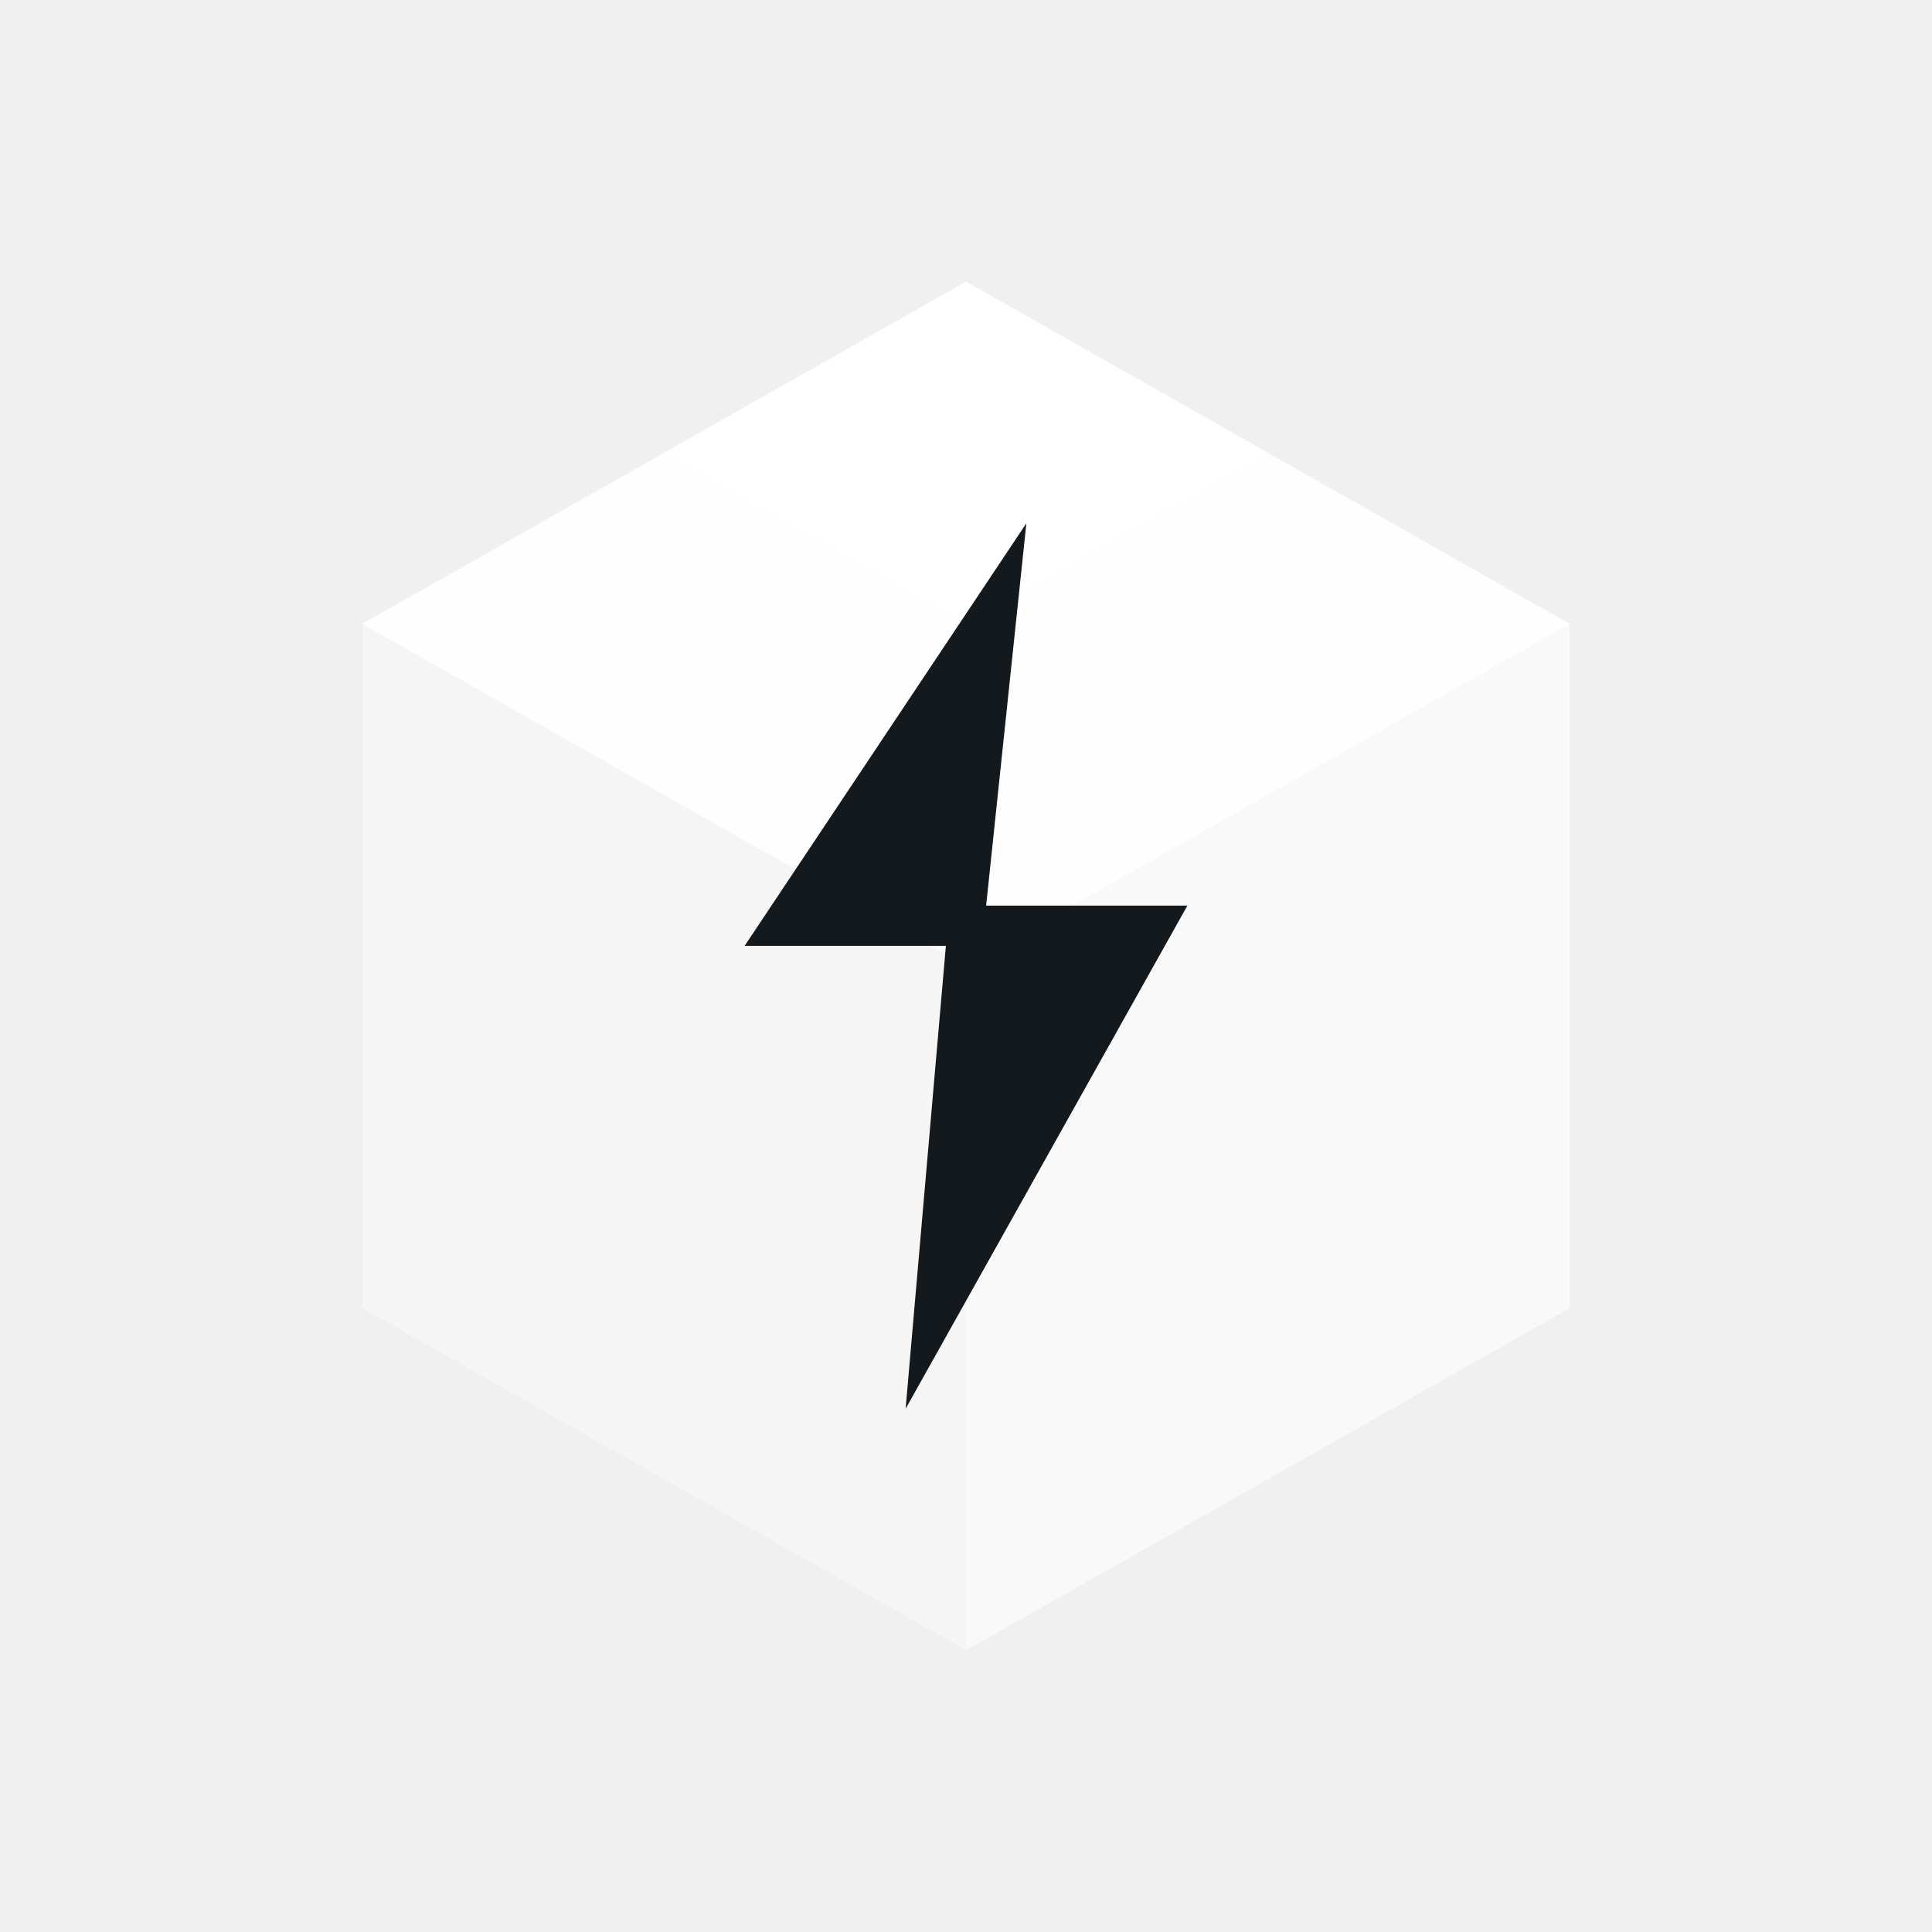
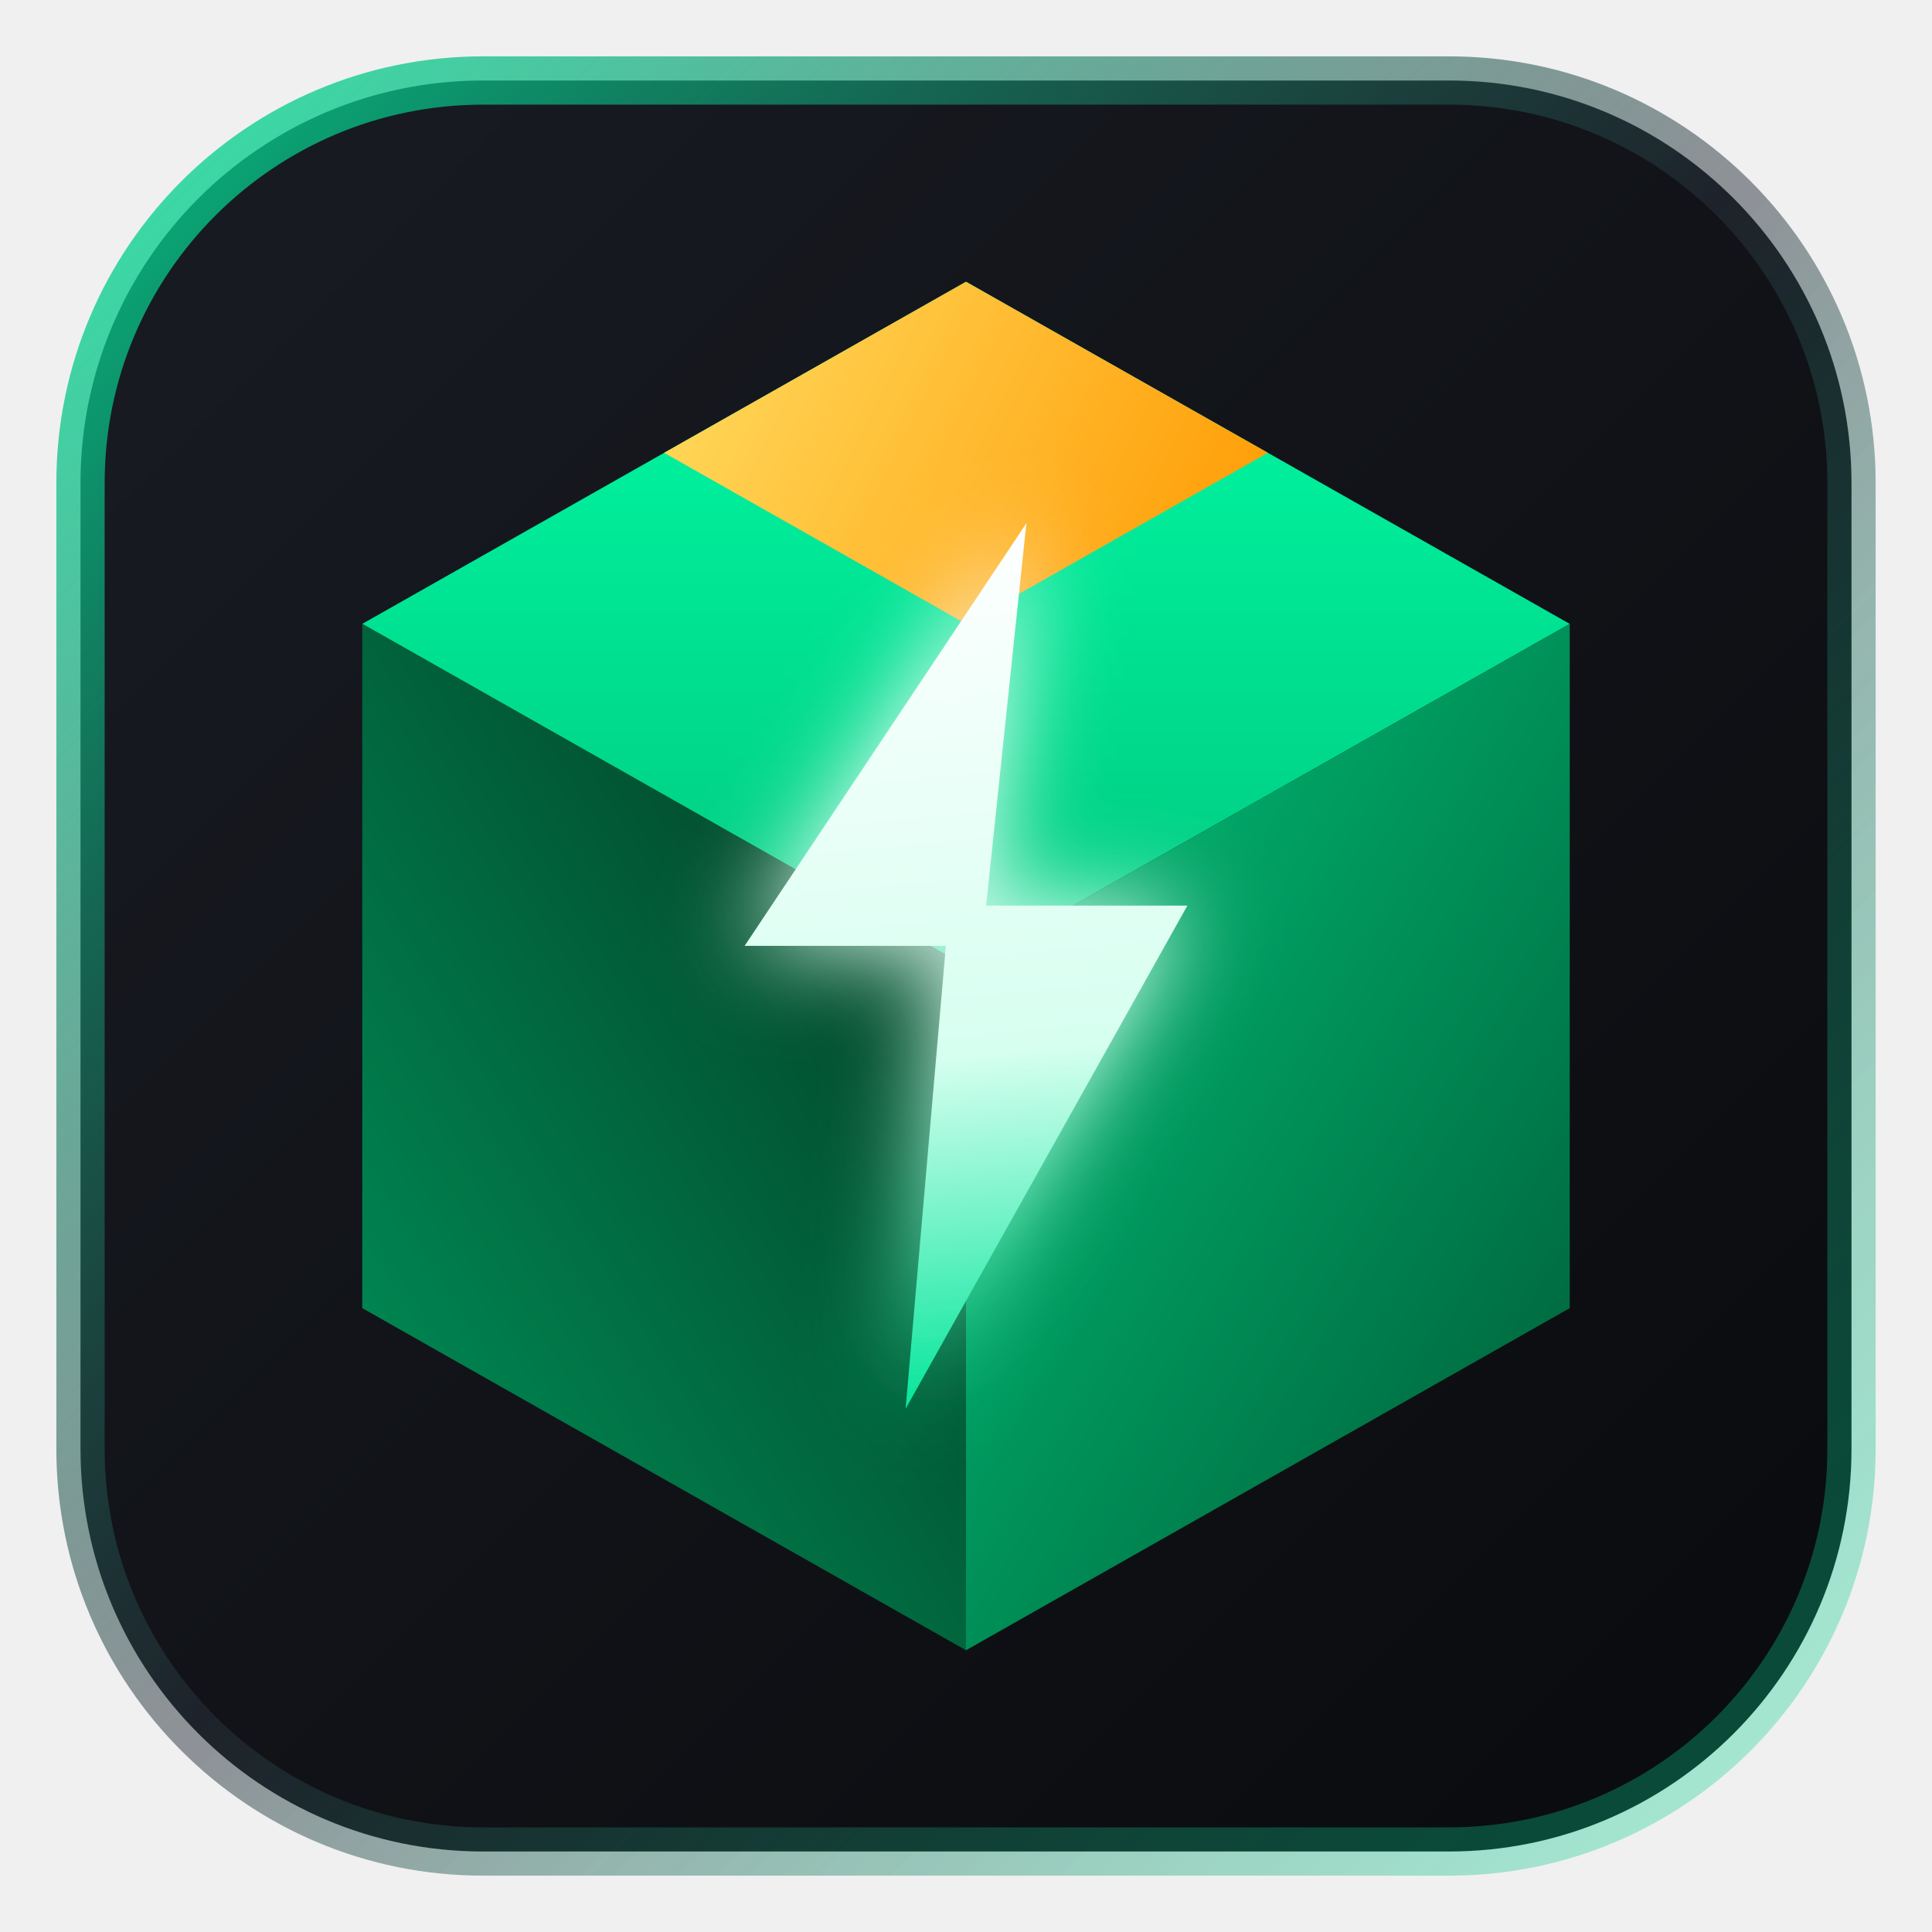
<svg xmlns="http://www.w3.org/2000/svg" width="48" height="48" viewBox="0 0 48 48" fill="none">
-   <polygon points="24,7 39,15.5 24,24 9,15.5" fill="#FFFFFF" fill-opacity="0.95" />
-   <polygon points="39,15.5 39,32.5 24,41 24,24" fill="#FFFFFF" fill-opacity="0.6" />
-   <polygon points="9,15.5 24,24 24,41 9,32.5" fill="#FFFFFF" fill-opacity="0.35" />
-   <polygon points="24,7 31.5,11.25 24,15.5 16.5,11.25" fill="#FFFFFF" />
-   <polygon points="25.5,13 18.5,23.5 23.5,23.5 22.5,35 29.5,22.5 24.5,22.5" fill="#14191E" />
+   <defs>
+     <linearGradient id="bgGrad" x1="4" y1="4" x2="44" y2="44" gradientUnits="userSpaceOnUse">
+       <stop offset="0%" stop-color="#181B22" />
+       <stop offset="100%" stop-color="#0A0B0E" />
+     </linearGradient>
+     <linearGradient id="borderGrad" x1="2" y1="2" x2="46" y2="46" gradientUnits="userSpaceOnUse">
+       <stop offset="0%" stop-color="#00E599" stop-opacity="0.8" />
+       <stop offset="50%" stop-color="#2C323D" stop-opacity="0.5" />
+       <stop offset="100%" stop-color="#00E599" stop-opacity="0.3" />
+     </linearGradient>
+     <linearGradient id="facetTop" x1="24" y1="6" x2="24" y2="24" gradientUnits="userSpaceOnUse">
+       <stop offset="0%" stop-color="#00FFA8" />
+       <stop offset="100%" stop-color="#00C980" />
+     </linearGradient>
+     <linearGradient id="facetRight" x1="24" y1="24" x2="40" y2="34" gradientUnits="userSpaceOnUse">
+       <stop offset="0%" stop-color="#00B36E" />
+       <stop offset="100%" stop-color="#00663D" />
+     </linearGradient>
+     <linearGradient id="facetLeft" x1="8" y1="34" x2="24" y2="24" gradientUnits="userSpaceOnUse">
+       <stop offset="0%" stop-color="#008A54" />
+       <stop offset="100%" stop-color="#024528" />
+     </linearGradient>
+     <linearGradient id="goldCrown" x1="16" y1="6" x2="32" y2="14" gradientUnits="userSpaceOnUse">
+       <stop offset="0%" stop-color="#FFE066" />
+       <stop offset="100%" stop-color="#FF9900" />
+     </linearGradient>
+     <linearGradient id="boltGrad" x1="23" y1="13" x2="25" y2="35" gradientUnits="userSpaceOnUse">
+       <stop offset="0%" stop-color="#FFFFFF" />
+       <stop offset="60%" stop-color="#D6FFF0" />
+       <stop offset="100%" stop-color="#00E599" />
+     </linearGradient>
+     <filter id="boltGlow" x="-30%" y="-30%" width="160%" height="160%">
+       <feGaussianBlur stdDeviation="1.2" result="blur" />
+       <feComposite in="SourceGraphic" in2="blur" operator="over" />
+     </filter>
+   </defs>
+   <rect x="2" y="2" width="44" height="44" rx="10" fill="url(#bgGrad)" />
+   <rect x="2" y="2" width="44" height="44" rx="10" fill="none" stroke="url(#borderGrad)" stroke-width="1.2" />
+   <polygon points="24,7 39,15.5 24,24 9,15.5" fill="url(#facetTop)" />
+   <polygon points="39,15.5 39,32.5 24,41 24,24" fill="url(#facetRight)" />
+   <polygon points="9,15.5 24,24 24,41 9,32.5" fill="url(#facetLeft)" />
+   <polygon points="24,7 31.5,11.25 24,15.5 16.5,11.25" fill="url(#goldCrown)" />
+   <polygon points="25.5,13 18.5,23.5 23.5,23.5 22.5,35 29.5,22.5 24.5,22.5" fill="url(#boltGrad)" filter="url(#boltGlow)" />
</svg>
